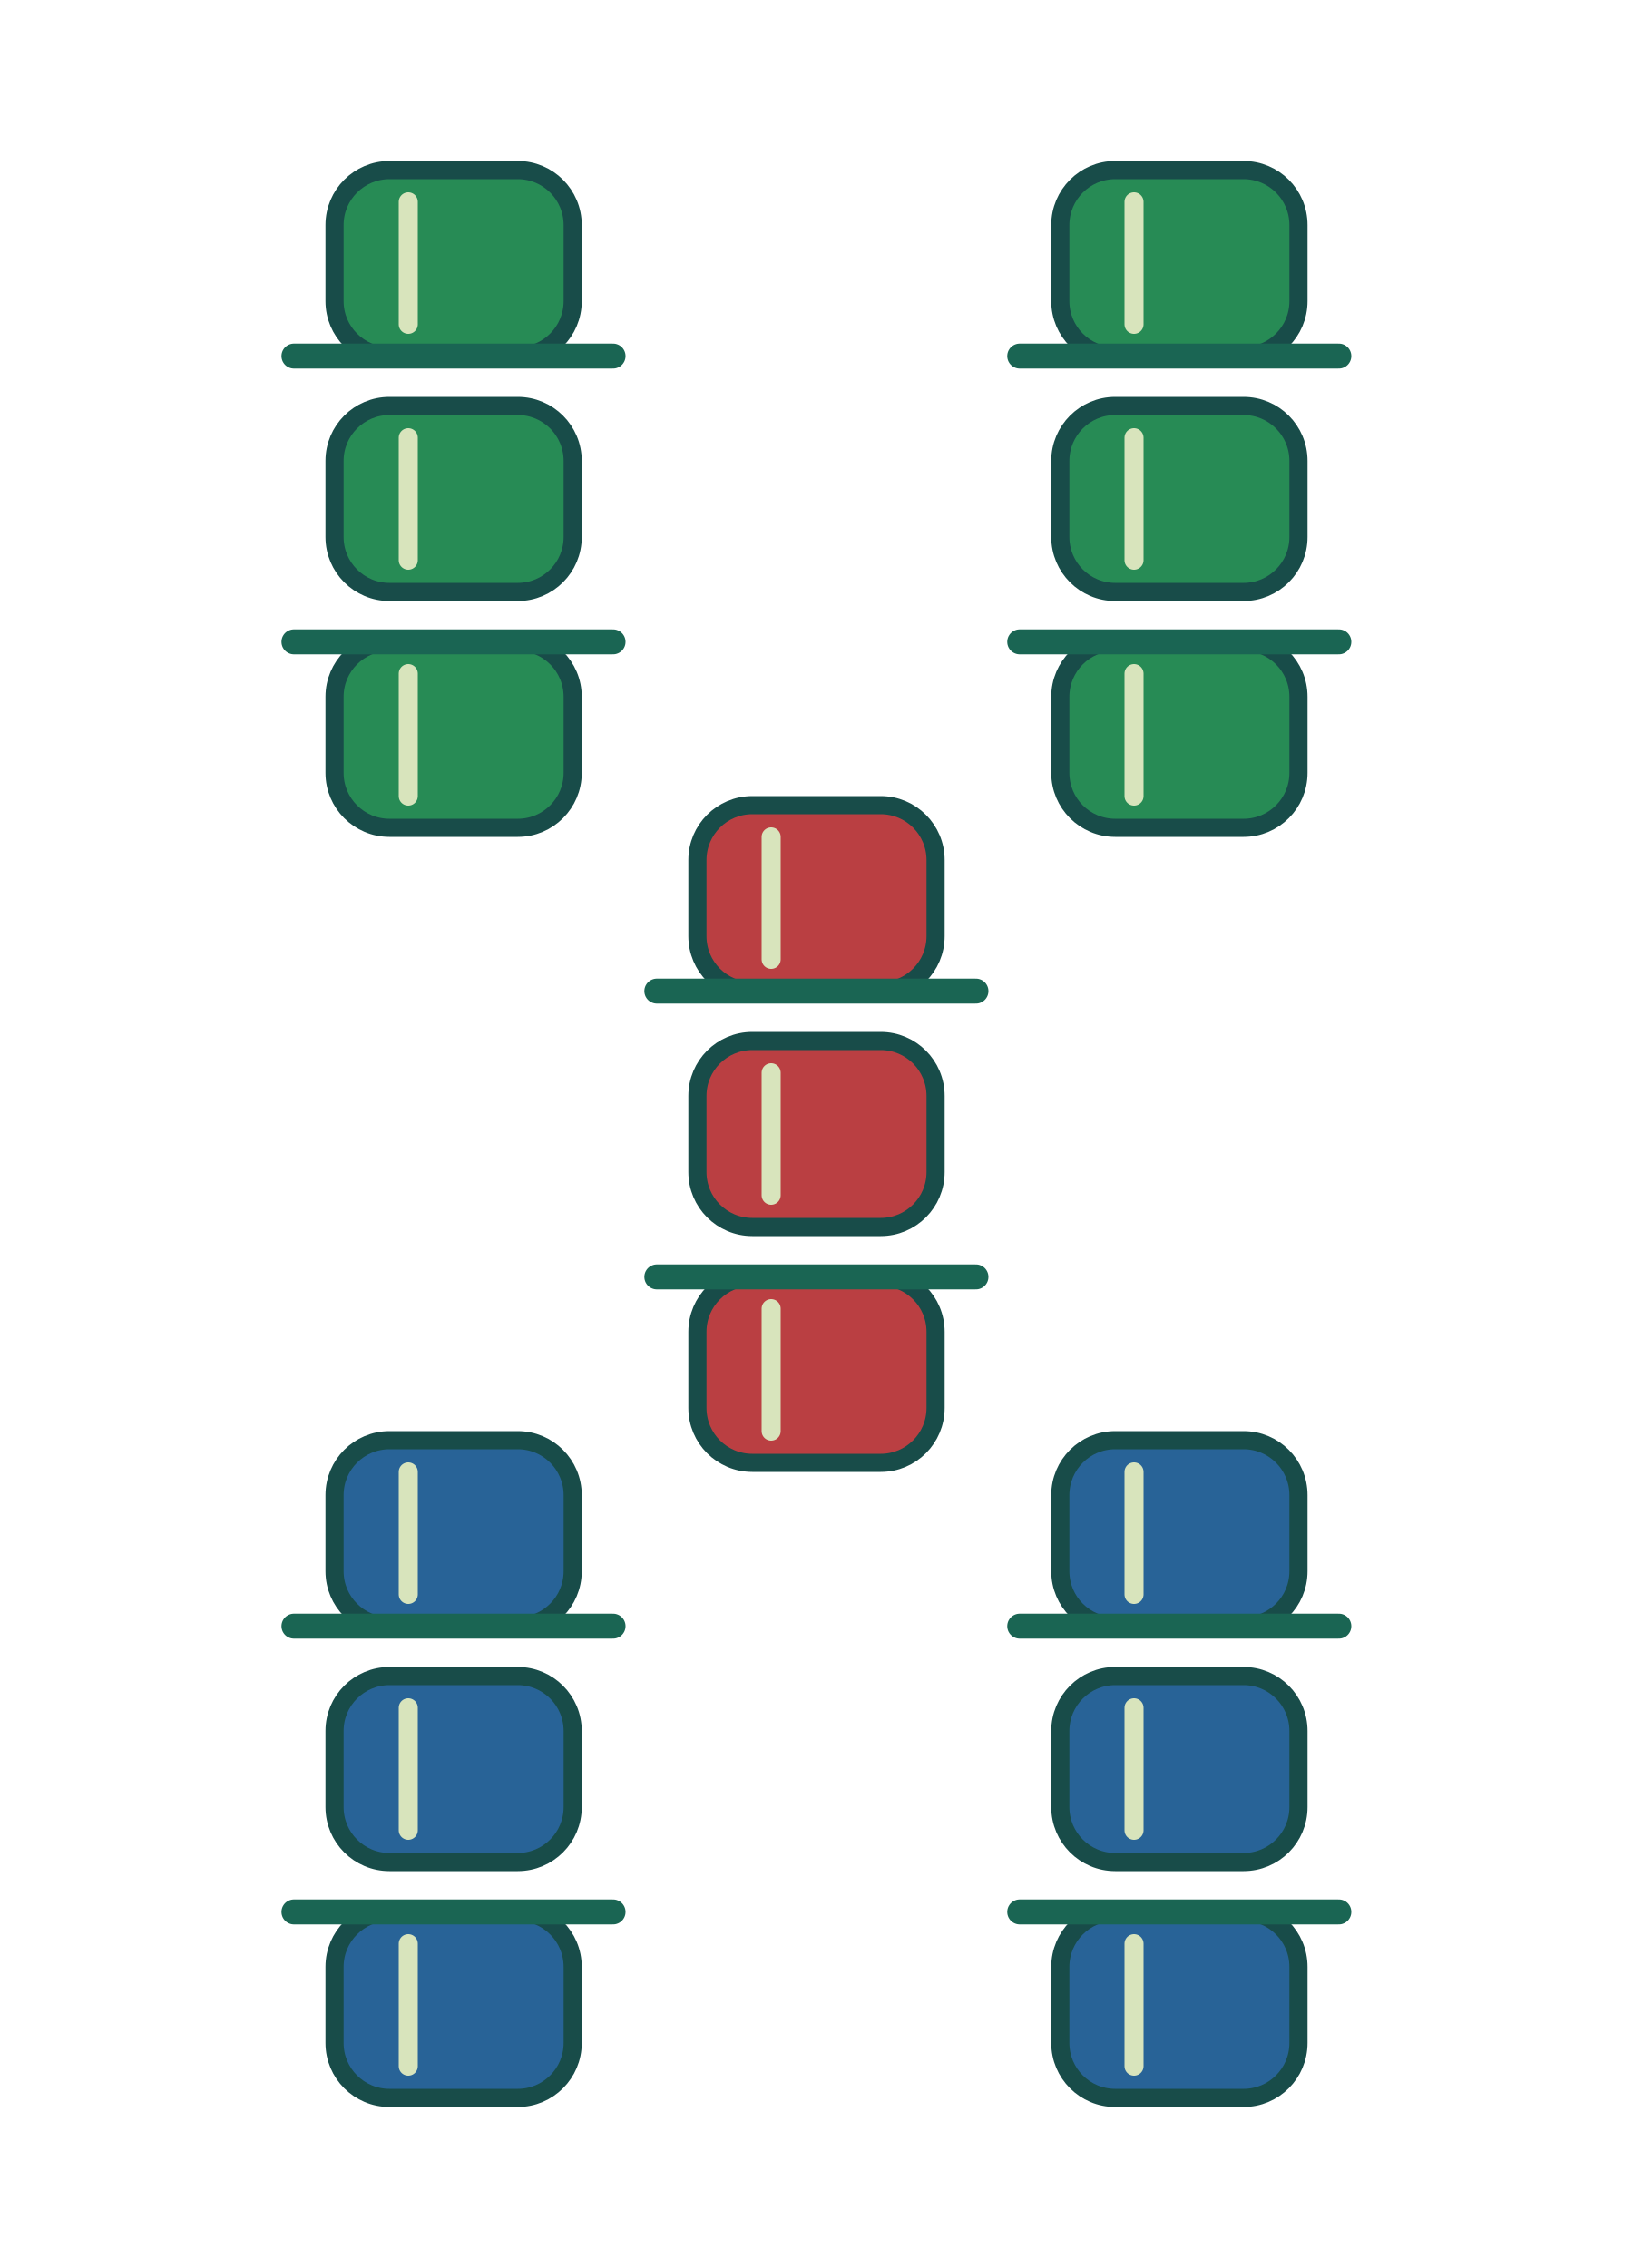
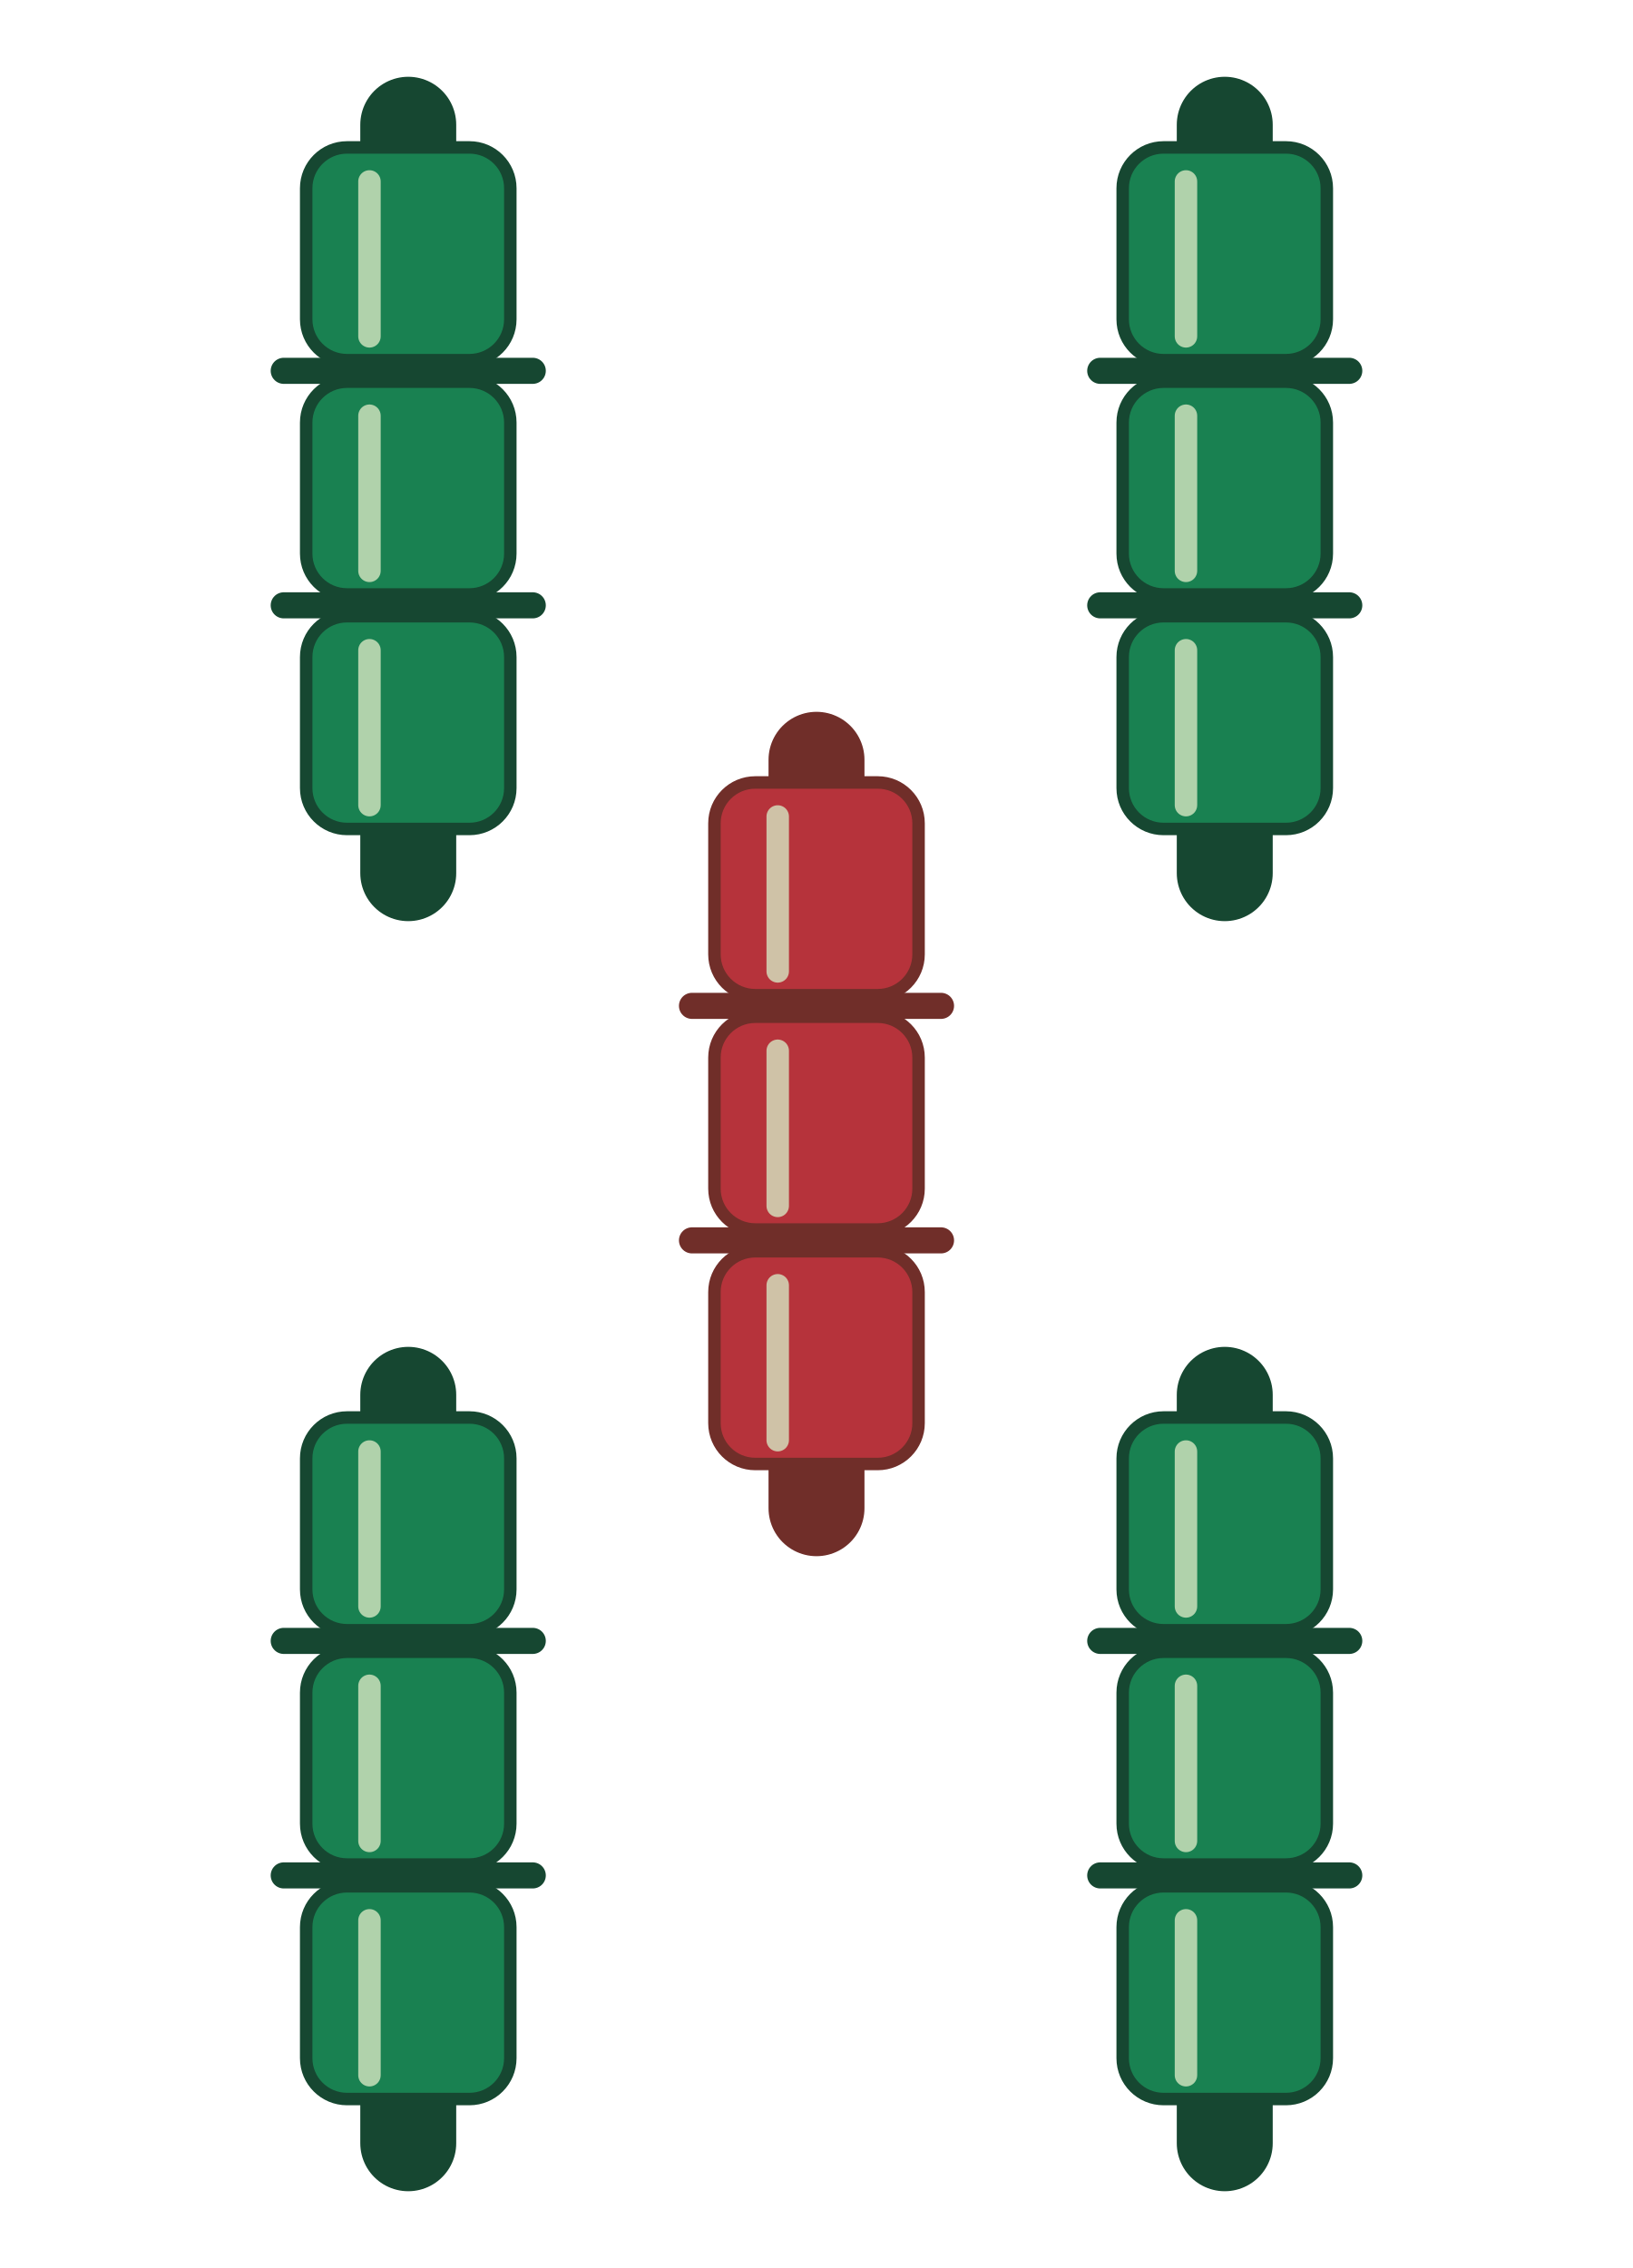
<svg xmlns="http://www.w3.org/2000/svg" width="72" height="100" viewBox="0 0 72 100" role="img" aria-labelledby="tile-title">
-   <g transform="translate(20 22)">
-     <rect x="-5.25" y="-14.50" width="10.5" height="8.20" rx="2.42" fill="#278b55" stroke="#184c49" stroke-width=".8" />
-     <path d="M-2.00 -13.10v5.40" stroke="#d8e4bc" stroke-width="0.84" stroke-linecap="round" />
-     <rect x="-5.25" y="-4.10" width="10.5" height="8.20" rx="2.42" fill="#278b55" stroke="#184c49" stroke-width=".8" />
-     <path d="M-2.00 -2.70v5.40" stroke="#d8e4bc" stroke-width="0.84" stroke-linecap="round" />
-     <rect x="-5.25" y="6.30" width="10.5" height="8.20" rx="2.42" fill="#278b55" stroke="#184c49" stroke-width=".8" />
-     <path d="M-2.00 7.70v5.40" stroke="#d8e4bc" stroke-width="0.84" stroke-linecap="round" />
-     <path d="M-7.04 -6.30h14.07M-7.04 6.30h14.07" stroke="#1a6553" stroke-width="1.1" stroke-linecap="round" />
+   <g transform="translate(18 22)">
+     <path d="M0 -16.5 V16.5" stroke="#164731" stroke-width="4.23" stroke-linecap="round" />
+     <rect x="-4.5" y="-15.5" width="9" height="9.38" rx="1.8" fill="#198151" stroke="#164731" stroke-width=".55" />
+     <path d="M-1.71 -14 V-7.17" fill="none" stroke="#d6e6c2" stroke-opacity=".8" stroke-width="0.99" stroke-linecap="round" />
+     <path d="M-5.49 -5.65 H5.49" stroke="#164731" stroke-width="1.15" stroke-linecap="round" />
+     <rect x="-4.5" y="-5.17" width="9" height="9.38" rx="1.8" fill="#198151" stroke="#164731" stroke-width=".55" />
+     <path d="M-1.71 -3.67 V3.17" fill="none" stroke="#d6e6c2" stroke-opacity=".8" stroke-width="0.99" stroke-linecap="round" />
+     <path d="M-5.49 4.69 H5.49" stroke="#164731" stroke-width="1.15" stroke-linecap="round" />
+     <rect x="-4.5" y="5.17" width="9" height="9.38" rx="1.8" fill="#198151" stroke="#164731" stroke-width=".55" />
+     <path d="M-1.71 6.67 V13.5" fill="none" stroke="#d6e6c2" stroke-opacity=".8" stroke-width="0.99" stroke-linecap="round" />
  </g>
-   <g transform="translate(52 22)">
-     <rect x="-5.25" y="-14.50" width="10.5" height="8.20" rx="2.42" fill="#278b55" stroke="#184c49" stroke-width=".8" />
-     <path d="M-2.00 -13.10v5.40" stroke="#d8e4bc" stroke-width="0.84" stroke-linecap="round" />
-     <rect x="-5.25" y="-4.10" width="10.5" height="8.20" rx="2.42" fill="#278b55" stroke="#184c49" stroke-width=".8" />
-     <path d="M-2.00 -2.70v5.40" stroke="#d8e4bc" stroke-width="0.84" stroke-linecap="round" />
-     <rect x="-5.25" y="6.30" width="10.5" height="8.20" rx="2.42" fill="#278b55" stroke="#184c49" stroke-width=".8" />
-     <path d="M-2.00 7.70v5.40" stroke="#d8e4bc" stroke-width="0.84" stroke-linecap="round" />
-     <path d="M-7.04 -6.30h14.07M-7.04 6.30h14.07" stroke="#1a6553" stroke-width="1.1" stroke-linecap="round" />
+   <g transform="translate(54 22)">
+     <path d="M0 -16.5 V16.5" stroke="#164731" stroke-width="4.23" stroke-linecap="round" />
+     <rect x="-4.5" y="-15.5" width="9" height="9.38" rx="1.8" fill="#198151" stroke="#164731" stroke-width=".55" />
+     <path d="M-1.71 -14 V-7.17" fill="none" stroke="#d6e6c2" stroke-opacity=".8" stroke-width="0.99" stroke-linecap="round" />
+     <path d="M-5.49 -5.65 H5.49" stroke="#164731" stroke-width="1.15" stroke-linecap="round" />
+     <rect x="-4.5" y="-5.17" width="9" height="9.38" rx="1.8" fill="#198151" stroke="#164731" stroke-width=".55" />
+     <path d="M-1.71 -3.67 V3.17" fill="none" stroke="#d6e6c2" stroke-opacity=".8" stroke-width="0.99" stroke-linecap="round" />
+     <path d="M-5.49 4.69 H5.49" stroke="#164731" stroke-width="1.15" stroke-linecap="round" />
+     <rect x="-4.5" y="5.17" width="9" height="9.38" rx="1.8" fill="#198151" stroke="#164731" stroke-width=".55" />
+     <path d="M-1.71 6.67 V13.5" fill="none" stroke="#d6e6c2" stroke-opacity=".8" stroke-width="0.99" stroke-linecap="round" />
  </g>
  <g transform="translate(36 50)">
-     <rect x="-5.25" y="-14.50" width="10.5" height="8.20" rx="2.42" fill="#ba3f42" stroke="#184c49" stroke-width=".8" />
-     <path d="M-2.00 -13.10v5.40" stroke="#d8e4bc" stroke-width="0.84" stroke-linecap="round" />
-     <rect x="-5.25" y="-4.10" width="10.5" height="8.20" rx="2.42" fill="#ba3f42" stroke="#184c49" stroke-width=".8" />
-     <path d="M-2.00 -2.70v5.40" stroke="#d8e4bc" stroke-width="0.84" stroke-linecap="round" />
-     <rect x="-5.25" y="6.30" width="10.5" height="8.20" rx="2.42" fill="#ba3f42" stroke="#184c49" stroke-width=".8" />
-     <path d="M-2.00 7.70v5.40" stroke="#d8e4bc" stroke-width="0.84" stroke-linecap="round" />
-     <path d="M-7.04 -6.30h14.07M-7.04 6.30h14.07" stroke="#1a6553" stroke-width="1.1" stroke-linecap="round" />
+     <path d="M0 -16.5 V16.5" stroke="#702e29" stroke-width="4.23" stroke-linecap="round" />
+     <rect x="-4.5" y="-15.5" width="9" height="9.38" rx="1.8" fill="#b6333b" stroke="#702e29" stroke-width=".55" />
+     <path d="M-1.71 -14 V-7.17" fill="none" stroke="#d6e6c2" stroke-opacity=".8" stroke-width="0.99" stroke-linecap="round" />
+     <path d="M-5.49 -5.65 H5.49" stroke="#702e29" stroke-width="1.15" stroke-linecap="round" />
+     <rect x="-4.5" y="-5.17" width="9" height="9.38" rx="1.8" fill="#b6333b" stroke="#702e29" stroke-width=".55" />
+     <path d="M-1.71 -3.67 V3.17" fill="none" stroke="#d6e6c2" stroke-opacity=".8" stroke-width="0.99" stroke-linecap="round" />
+     <path d="M-5.49 4.69 H5.49" stroke="#702e29" stroke-width="1.15" stroke-linecap="round" />
+     <rect x="-4.5" y="5.17" width="9" height="9.38" rx="1.8" fill="#b6333b" stroke="#702e29" stroke-width=".55" />
+     <path d="M-1.71 6.67 V13.5" fill="none" stroke="#d6e6c2" stroke-opacity=".8" stroke-width="0.99" stroke-linecap="round" />
  </g>
-   <g transform="translate(20 78)">
-     <rect x="-5.25" y="-14.50" width="10.5" height="8.20" rx="2.42" fill="#286397" stroke="#184c49" stroke-width=".8" />
-     <path d="M-2.00 -13.10v5.40" stroke="#d8e4bc" stroke-width="0.84" stroke-linecap="round" />
-     <rect x="-5.25" y="-4.10" width="10.5" height="8.20" rx="2.42" fill="#286397" stroke="#184c49" stroke-width=".8" />
-     <path d="M-2.00 -2.70v5.40" stroke="#d8e4bc" stroke-width="0.84" stroke-linecap="round" />
-     <rect x="-5.25" y="6.30" width="10.5" height="8.20" rx="2.42" fill="#286397" stroke="#184c49" stroke-width=".8" />
-     <path d="M-2.00 7.70v5.40" stroke="#d8e4bc" stroke-width="0.84" stroke-linecap="round" />
-     <path d="M-7.04 -6.30h14.07M-7.04 6.30h14.07" stroke="#1a6553" stroke-width="1.1" stroke-linecap="round" />
+   <g transform="translate(18 78)">
+     <path d="M0 -16.5 V16.5" stroke="#164731" stroke-width="4.23" stroke-linecap="round" />
+     <rect x="-4.5" y="-15.5" width="9" height="9.38" rx="1.8" fill="#198151" stroke="#164731" stroke-width=".55" />
+     <path d="M-1.71 -14 V-7.17" fill="none" stroke="#d6e6c2" stroke-opacity=".8" stroke-width="0.99" stroke-linecap="round" />
+     <path d="M-5.49 -5.65 H5.49" stroke="#164731" stroke-width="1.15" stroke-linecap="round" />
+     <rect x="-4.5" y="-5.17" width="9" height="9.38" rx="1.8" fill="#198151" stroke="#164731" stroke-width=".55" />
+     <path d="M-1.71 -3.67 V3.17" fill="none" stroke="#d6e6c2" stroke-opacity=".8" stroke-width="0.99" stroke-linecap="round" />
+     <path d="M-5.49 4.69 H5.49" stroke="#164731" stroke-width="1.15" stroke-linecap="round" />
+     <rect x="-4.5" y="5.17" width="9" height="9.38" rx="1.8" fill="#198151" stroke="#164731" stroke-width=".55" />
+     <path d="M-1.71 6.67 V13.5" fill="none" stroke="#d6e6c2" stroke-opacity=".8" stroke-width="0.99" stroke-linecap="round" />
  </g>
-   <g transform="translate(52 78)">
-     <rect x="-5.25" y="-14.50" width="10.5" height="8.20" rx="2.42" fill="#286397" stroke="#184c49" stroke-width=".8" />
-     <path d="M-2.00 -13.10v5.40" stroke="#d8e4bc" stroke-width="0.84" stroke-linecap="round" />
-     <rect x="-5.25" y="-4.10" width="10.5" height="8.20" rx="2.42" fill="#286397" stroke="#184c49" stroke-width=".8" />
-     <path d="M-2.00 -2.70v5.40" stroke="#d8e4bc" stroke-width="0.84" stroke-linecap="round" />
-     <rect x="-5.25" y="6.30" width="10.5" height="8.20" rx="2.42" fill="#286397" stroke="#184c49" stroke-width=".8" />
-     <path d="M-2.00 7.70v5.40" stroke="#d8e4bc" stroke-width="0.84" stroke-linecap="round" />
-     <path d="M-7.04 -6.30h14.07M-7.04 6.30h14.07" stroke="#1a6553" stroke-width="1.1" stroke-linecap="round" />
+   <g transform="translate(54 78)">
+     <path d="M0 -16.5 V16.5" stroke="#164731" stroke-width="4.23" stroke-linecap="round" />
+     <rect x="-4.5" y="-15.5" width="9" height="9.38" rx="1.8" fill="#198151" stroke="#164731" stroke-width=".55" />
+     <path d="M-1.71 -14 V-7.17" fill="none" stroke="#d6e6c2" stroke-opacity=".8" stroke-width="0.99" stroke-linecap="round" />
+     <path d="M-5.49 -5.65 H5.49" stroke="#164731" stroke-width="1.15" stroke-linecap="round" />
+     <rect x="-4.5" y="-5.17" width="9" height="9.38" rx="1.8" fill="#198151" stroke="#164731" stroke-width=".55" />
+     <path d="M-1.71 -3.67 V3.17" fill="none" stroke="#d6e6c2" stroke-opacity=".8" stroke-width="0.99" stroke-linecap="round" />
+     <path d="M-5.49 4.69 H5.49" stroke="#164731" stroke-width="1.15" stroke-linecap="round" />
+     <rect x="-4.5" y="5.17" width="9" height="9.38" rx="1.8" fill="#198151" stroke="#164731" stroke-width=".55" />
+     <path d="M-1.71 6.67 V13.5" fill="none" stroke="#d6e6c2" stroke-opacity=".8" stroke-width="0.99" stroke-linecap="round" />
  </g>
</svg>
